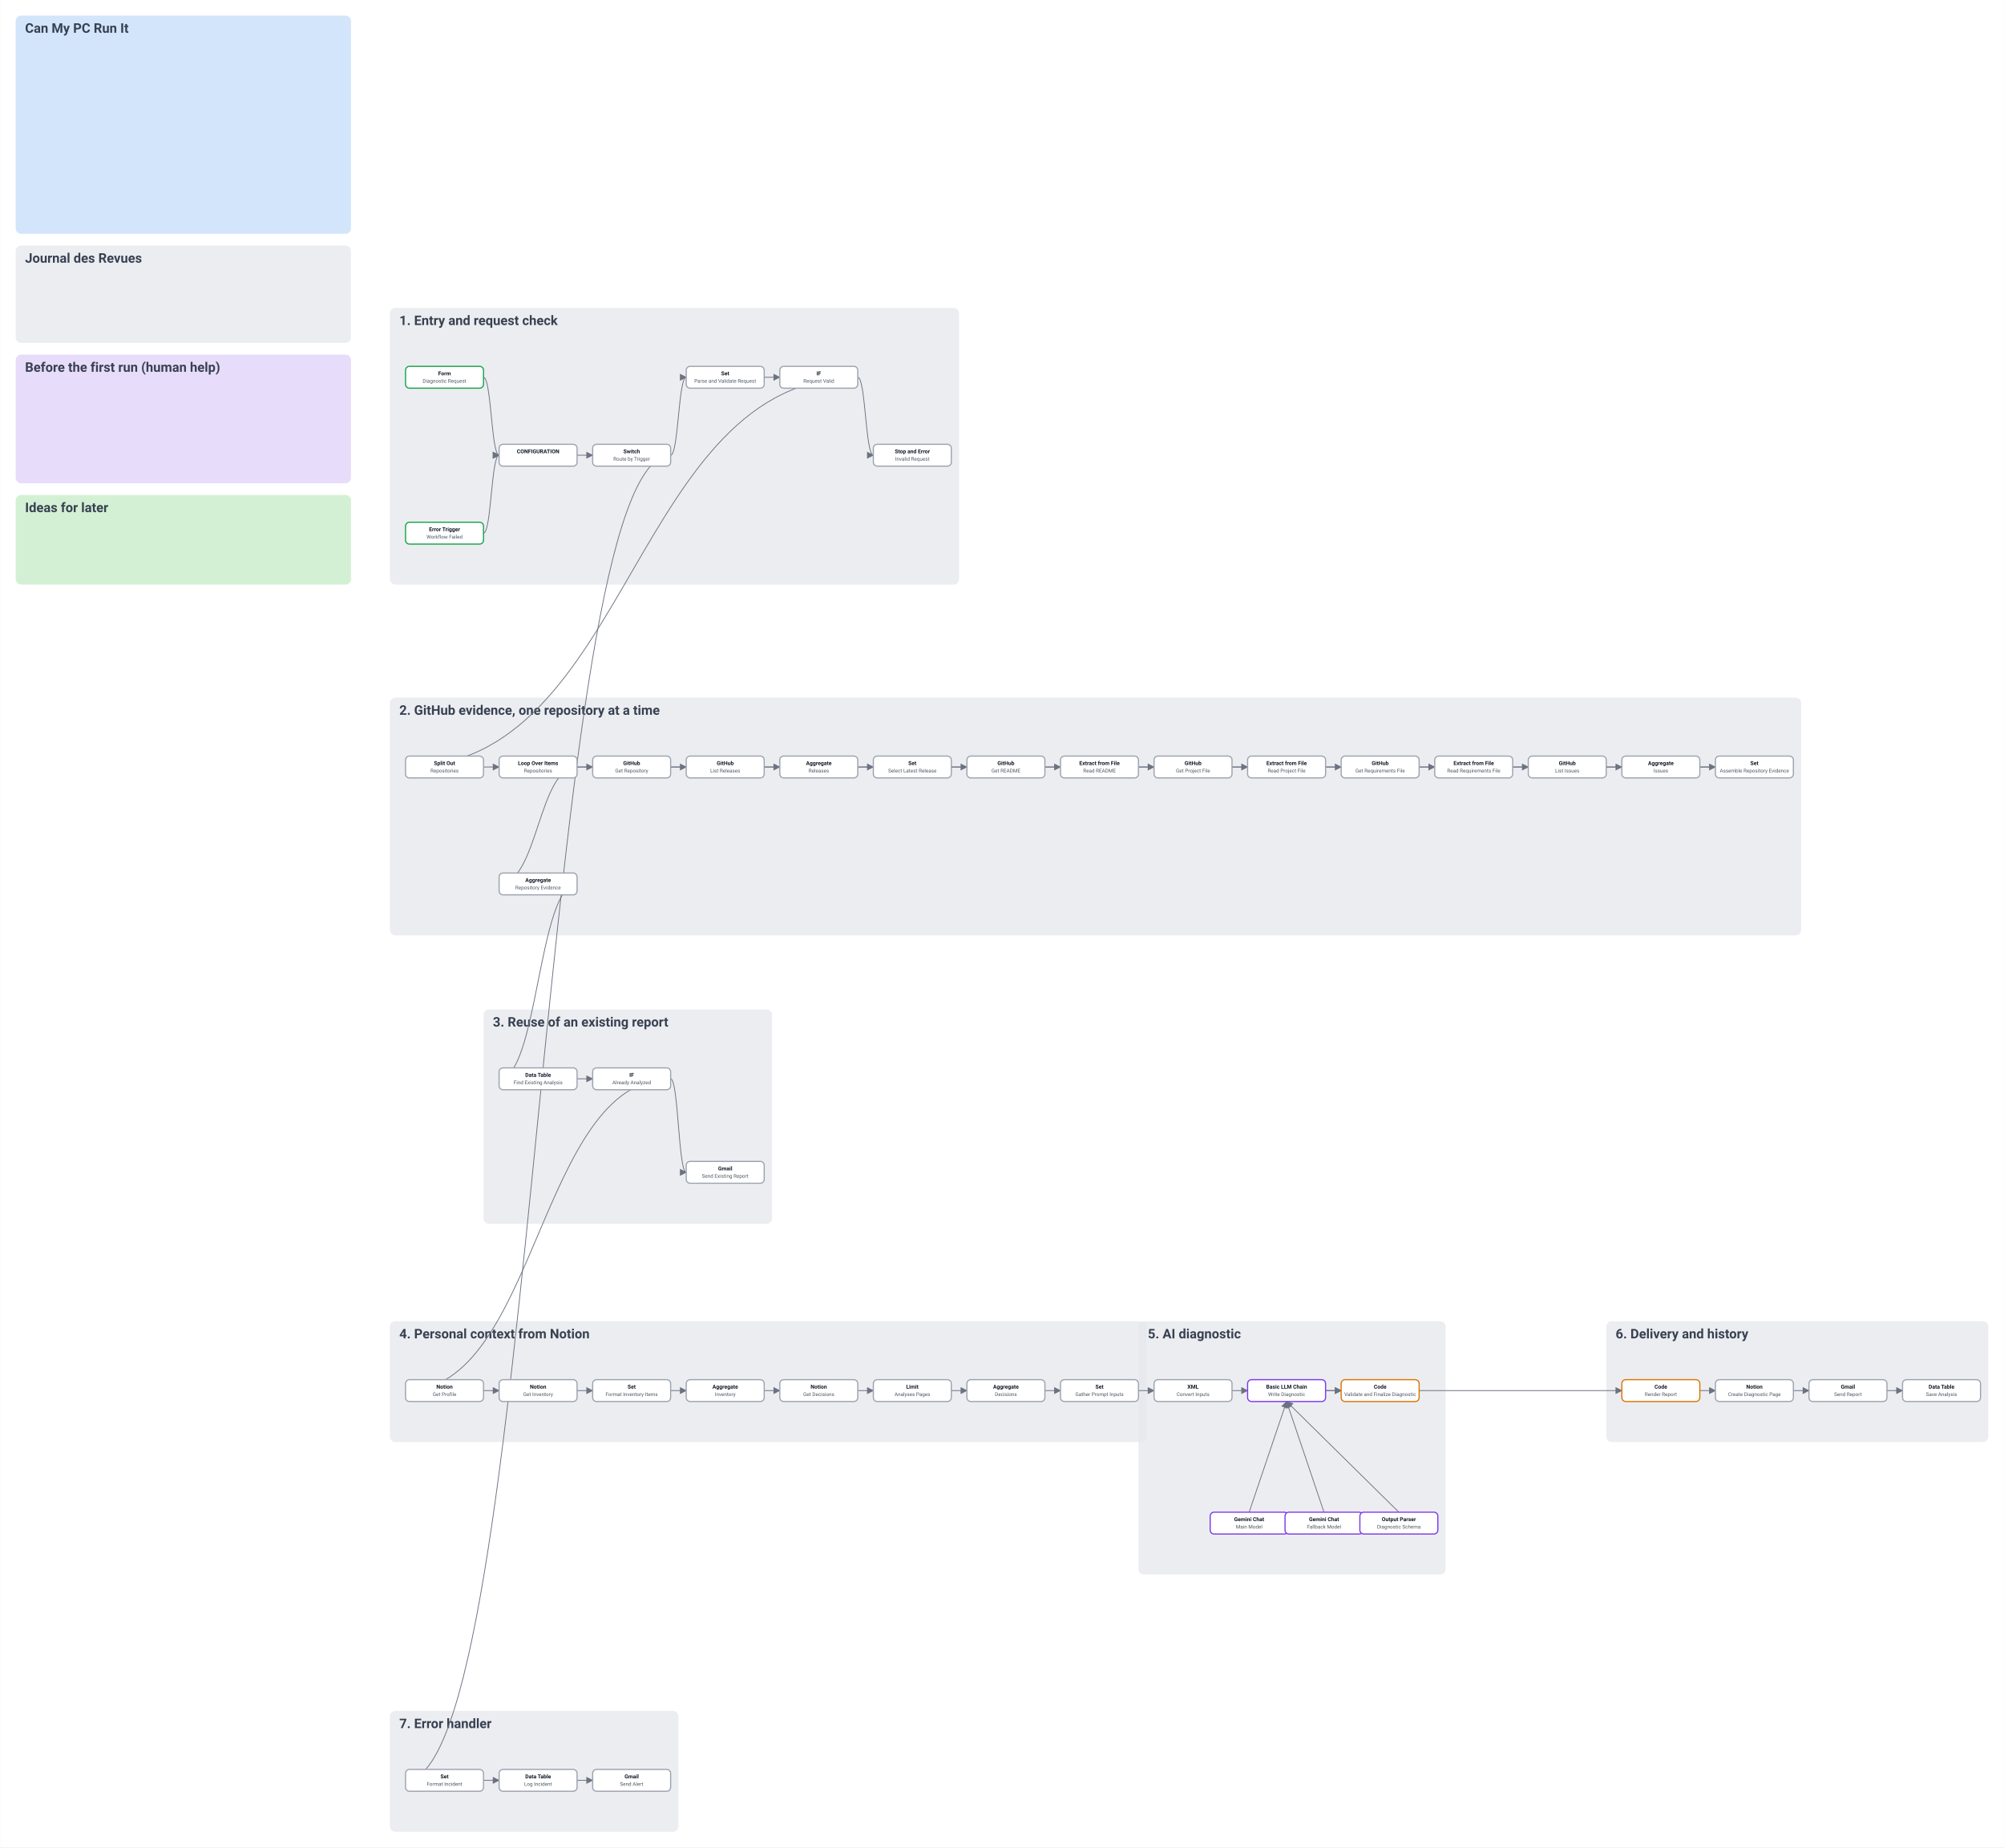
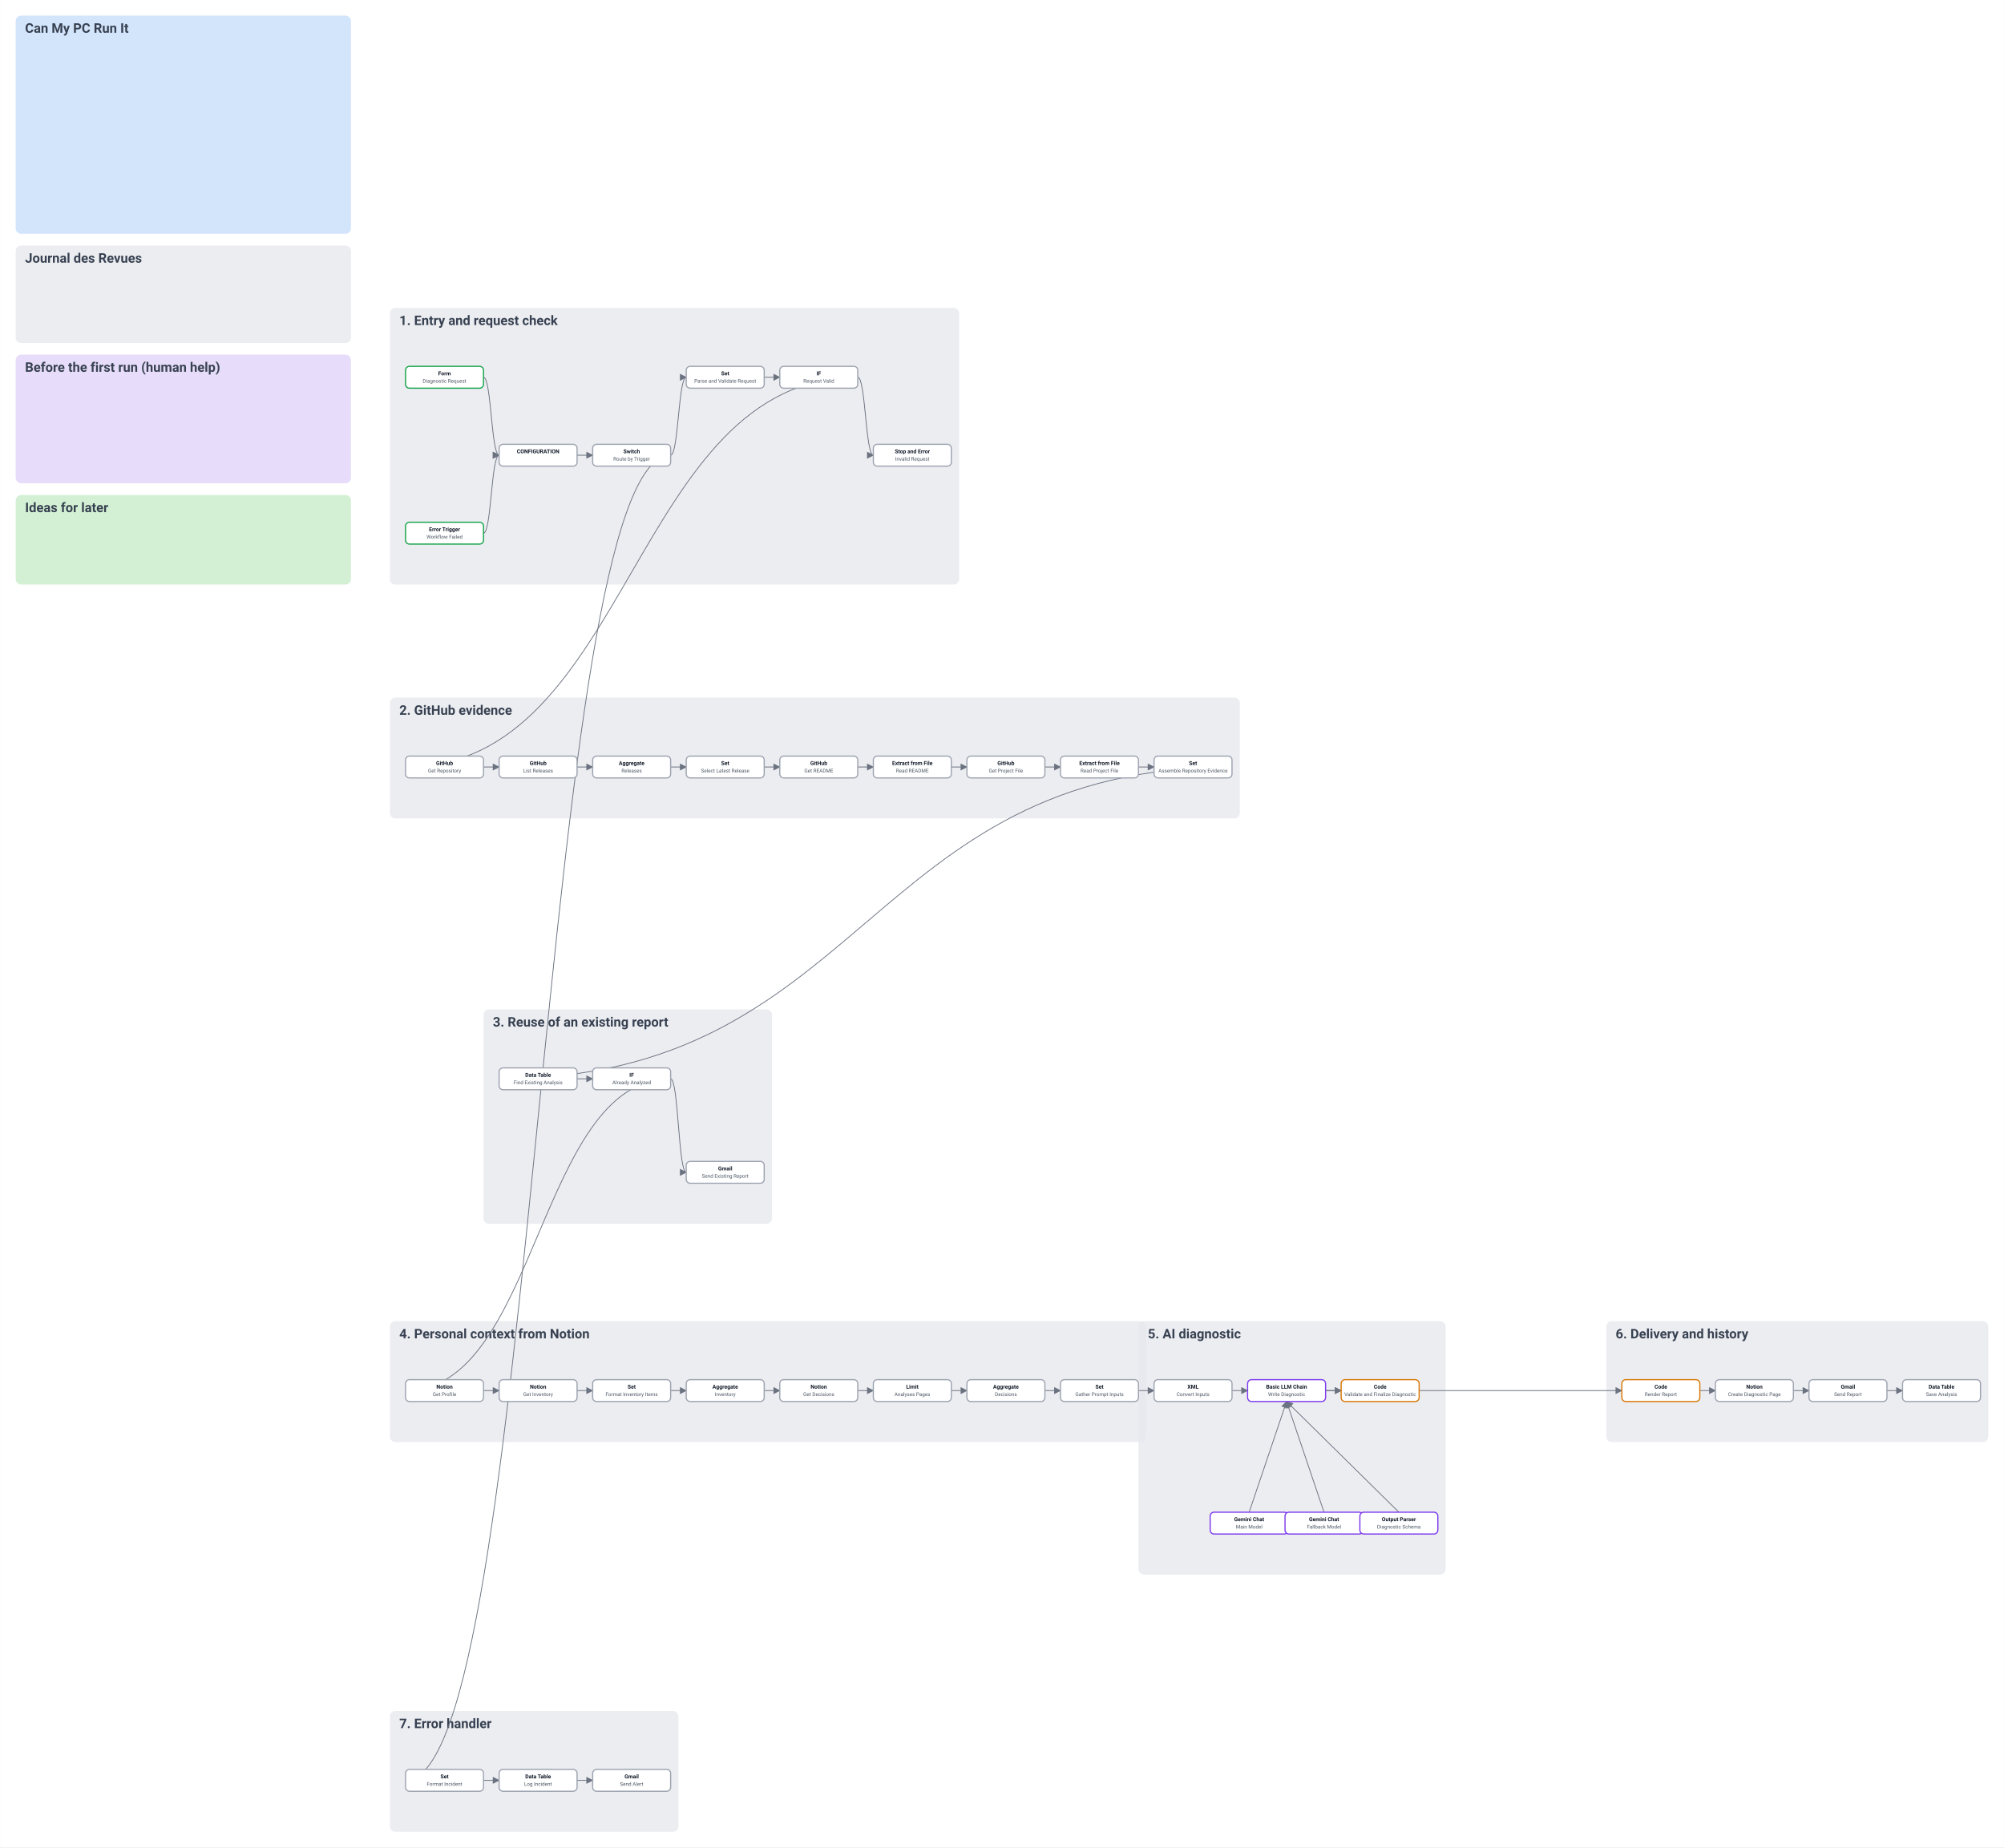
<svg xmlns="http://www.w3.org/2000/svg" width="2400" height="2213" viewBox="-1040 -340 5140 4740" font-family="Segoe UI, Roboto, Arial, sans-serif">
  <defs>
    <marker id="a" viewBox="0 0 10 10" refX="9" refY="5" markerWidth="9" markerHeight="9" orient="auto">
      <path d="M0 0L10 5L0 10z" fill="#6b7280" />
    </marker>
  </defs>
  <rect x="-1040" y="-340" width="5140" height="4740" fill="#ffffff" />
-   <rect x="-40" y="1450" width="3620" height="610" rx="14" fill="#e7e8ee" opacity="0.8" />
-   <text x="-16" y="1494" font-size="34" font-weight="700" fill="#374151">2. GitHub evidence, one repository at a time</text>
  <rect x="-40" y="450" width="1460" height="710" rx="14" fill="#e7e8ee" opacity="0.8" />
  <text x="-16" y="494" font-size="34" font-weight="700" fill="#374151">1. Entry and request check</text>
+   <rect x="-40" y="1450" width="2180" height="310" rx="14" fill="#e7e8ee" opacity="0.8" />
+   <text x="-16" y="1494" font-size="34" font-weight="700" fill="#374151">2. GitHub evidence</text>
  <rect x="-40" y="3050" width="1940" height="310" rx="14" fill="#e7e8ee" opacity="0.8" />
  <text x="-16" y="3094" font-size="34" font-weight="700" fill="#374151">4. Personal context from Notion</text>
  <rect x="1880" y="3050" width="788" height="650" rx="14" fill="#e7e8ee" opacity="0.8" />
  <text x="1904" y="3094" font-size="34" font-weight="700" fill="#374151">5. AI diagnostic</text>
  <rect x="-1000" y="-300" width="860" height="560" rx="14" fill="#c8defa" opacity="0.8" />
  <text x="-976" y="-256" font-size="34" font-weight="700" fill="#374151">Can My PC Run It</text>
  <rect x="200" y="2250" width="740" height="550" rx="14" fill="#e7e8ee" opacity="0.8" />
  <text x="224" y="2294" font-size="34" font-weight="700" fill="#374151">3. Reuse of an existing report</text>
  <rect x="3080" y="3050" width="980" height="310" rx="14" fill="#e7e8ee" opacity="0.8" />
  <text x="3104" y="3094" font-size="34" font-weight="700" fill="#374151">6. Delivery and history</text>
  <rect x="-1000" y="570" width="860" height="330" rx="14" fill="#e1d3f7" opacity="0.8" />
  <text x="-976" y="614" font-size="34" font-weight="700" fill="#374151">Before the first run (human help)</text>
  <rect x="-40" y="4050" width="740" height="310" rx="14" fill="#e7e8ee" opacity="0.8" />
  <text x="-16" y="4094" font-size="34" font-weight="700" fill="#374151">7. Error handler</text>
  <rect x="-1000" y="290" width="860" height="250" rx="14" fill="#e7e8ee" opacity="0.8" />
  <text x="-976" y="334" font-size="34" font-weight="700" fill="#374151">Journal des Revues</text>
  <rect x="-1000" y="930" width="860" height="230" rx="14" fill="#c9ecc9" opacity="0.8" />
  <text x="-976" y="974" font-size="34" font-weight="700" fill="#374151">Ideas for later</text>
  <path d="M200 628.0 C220.0 628.0 220.0 828.0 240 828.0" fill="none" stroke="#6b7280" stroke-width="2" marker-end="url(#a)" />
  <path d="M200 1028.0 C220.0 1028.0 220.0 828.0 240 828.0" fill="none" stroke="#6b7280" stroke-width="2" marker-end="url(#a)" />
  <path d="M440 828.0 C460.0 828.0 460.0 828.0 480 828.0" fill="none" stroke="#6b7280" stroke-width="2" marker-end="url(#a)" />
  <path d="M680 828.0 C700.0 828.0 700.0 628.0 720 628.0" fill="none" stroke="#6b7280" stroke-width="2" marker-end="url(#a)" />
  <path d="M680 828.0 C340.0 828.0 340.0 4228.0 0 4228.0" fill="none" stroke="#6b7280" stroke-width="2" marker-end="url(#a)" />
  <path d="M920 628.0 C940.0 628.0 940.0 628.0 960 628.0" fill="none" stroke="#6b7280" stroke-width="2" marker-end="url(#a)" />
  <path d="M1160 628.0 C580.0 628.0 580.0 1628.0 0 1628.0" fill="none" stroke="#6b7280" stroke-width="2" marker-end="url(#a)" />
  <path d="M1160 628.0 C1180.0 628.0 1180.0 828.0 1200 828.0" fill="none" stroke="#6b7280" stroke-width="2" marker-end="url(#a)" />
  <path d="M200 1628.0 C220.0 1628.0 220.0 1628.0 240 1628.0" fill="none" stroke="#6b7280" stroke-width="2" marker-end="url(#a)" />
-   <path d="M440 1628.0 C340.0 1628.0 340.0 1928.0 240 1928.0" fill="none" stroke="#6b7280" stroke-width="2" marker-end="url(#a)" />
  <path d="M440 1628.0 C460.0 1628.0 460.0 1628.0 480 1628.0" fill="none" stroke="#6b7280" stroke-width="2" marker-end="url(#a)" />
  <path d="M680 1628.0 C700.0 1628.0 700.0 1628.0 720 1628.0" fill="none" stroke="#6b7280" stroke-width="2" marker-end="url(#a)" />
  <path d="M920 1628.0 C940.0 1628.0 940.0 1628.0 960 1628.0" fill="none" stroke="#6b7280" stroke-width="2" marker-end="url(#a)" />
  <path d="M1160 1628.0 C1180.0 1628.0 1180.0 1628.0 1200 1628.0" fill="none" stroke="#6b7280" stroke-width="2" marker-end="url(#a)" />
  <path d="M1400 1628.0 C1420.0 1628.0 1420.0 1628.0 1440 1628.0" fill="none" stroke="#6b7280" stroke-width="2" marker-end="url(#a)" />
  <path d="M1640 1628.0 C1660.0 1628.0 1660.0 1628.0 1680 1628.0" fill="none" stroke="#6b7280" stroke-width="2" marker-end="url(#a)" />
  <path d="M1880 1628.0 C1900.0 1628.0 1900.0 1628.0 1920 1628.0" fill="none" stroke="#6b7280" stroke-width="2" marker-end="url(#a)" />
-   <path d="M2120 1628.0 C2140.0 1628.0 2140.0 1628.0 2160 1628.0" fill="none" stroke="#6b7280" stroke-width="2" marker-end="url(#a)" />
-   <path d="M2360 1628.0 C2380.0 1628.0 2380.0 1628.0 2400 1628.0" fill="none" stroke="#6b7280" stroke-width="2" marker-end="url(#a)" />
-   <path d="M2600 1628.0 C2620.0 1628.0 2620.0 1628.0 2640 1628.0" fill="none" stroke="#6b7280" stroke-width="2" marker-end="url(#a)" />
-   <path d="M2840 1628.0 C2860.0 1628.0 2860.0 1628.0 2880 1628.0" fill="none" stroke="#6b7280" stroke-width="2" marker-end="url(#a)" />
-   <path d="M3080 1628.0 C3100.0 1628.0 3100.0 1628.0 3120 1628.0" fill="none" stroke="#6b7280" stroke-width="2" marker-end="url(#a)" />
-   <path d="M3320 1628.0 C3340.0 1628.0 3340.0 1628.0 3360 1628.0" fill="none" stroke="#6b7280" stroke-width="2" marker-end="url(#a)" />
-   <path d="M3560 1628.0 C1900.0 1628.0 1900.0 1628.0 240 1628.0" fill="none" stroke="#6b7280" stroke-width="2" marker-end="url(#a)" />
-   <path d="M440 1928.0 C340.0 1928.0 340.0 2428.0 240 2428.0" fill="none" stroke="#6b7280" stroke-width="2" marker-end="url(#a)" />
+   <path d="M2120 1628.0 C1180.0 1628.0 1180.0 2428.0 240 2428.0" fill="none" stroke="#6b7280" stroke-width="2" marker-end="url(#a)" />
  <path d="M440 2428.0 C460.0 2428.0 460.0 2428.0 480 2428.0" fill="none" stroke="#6b7280" stroke-width="2" marker-end="url(#a)" />
  <path d="M680 2428.0 C700.0 2428.0 700.0 2668.0 720 2668.0" fill="none" stroke="#6b7280" stroke-width="2" marker-end="url(#a)" />
  <path d="M680 2428.0 C340.0 2428.0 340.0 3228.0 0 3228.0" fill="none" stroke="#6b7280" stroke-width="2" marker-end="url(#a)" />
  <path d="M200 3228.0 C220.0 3228.0 220.0 3228.0 240 3228.0" fill="none" stroke="#6b7280" stroke-width="2" marker-end="url(#a)" />
  <path d="M440 3228.0 C460.0 3228.0 460.0 3228.0 480 3228.0" fill="none" stroke="#6b7280" stroke-width="2" marker-end="url(#a)" />
  <path d="M680 3228.0 C700.0 3228.0 700.0 3228.0 720 3228.0" fill="none" stroke="#6b7280" stroke-width="2" marker-end="url(#a)" />
  <path d="M920 3228.0 C940.0 3228.0 940.0 3228.0 960 3228.0" fill="none" stroke="#6b7280" stroke-width="2" marker-end="url(#a)" />
  <path d="M1160 3228.0 C1180.0 3228.0 1180.0 3228.0 1200 3228.0" fill="none" stroke="#6b7280" stroke-width="2" marker-end="url(#a)" />
  <path d="M1400 3228.0 C1420.0 3228.0 1420.0 3228.0 1440 3228.0" fill="none" stroke="#6b7280" stroke-width="2" marker-end="url(#a)" />
  <path d="M1640 3228.0 C1660.0 3228.0 1660.0 3228.0 1680 3228.0" fill="none" stroke="#6b7280" stroke-width="2" marker-end="url(#a)" />
  <path d="M1880 3228.0 C1900.0 3228.0 1900.0 3228.0 1920 3228.0" fill="none" stroke="#6b7280" stroke-width="2" marker-end="url(#a)" />
  <path d="M2120 3228.0 C2140.0 3228.0 2140.0 3228.0 2160 3228.0" fill="none" stroke="#6b7280" stroke-width="2" marker-end="url(#a)" />
  <path d="M2360 3228.0 C2380.0 3228.0 2380.0 3228.0 2400 3228.0" fill="none" stroke="#6b7280" stroke-width="2" marker-end="url(#a)" />
  <path d="M2360 3228.0 C2380.0 3228.0 2380.0 3228.0 2400 3228.0" fill="none" stroke="#6b7280" stroke-width="2" marker-end="url(#a)" />
  <path d="M2164.0 3540 L2260.0 3256" fill="none" stroke="#6b7280" stroke-width="2" marker-end="url(#a)" />
  <path d="M2356.0 3540 L2260.0 3256" fill="none" stroke="#6b7280" stroke-width="2" marker-end="url(#a)" />
  <path d="M2548.0 3540 L2260.0 3256" fill="none" stroke="#6b7280" stroke-width="2" marker-end="url(#a)" />
  <path d="M2600 3228.0 C2860.0 3228.0 2860.0 3228.0 3120 3228.0" fill="none" stroke="#6b7280" stroke-width="2" marker-end="url(#a)" />
  <path d="M3320 3228.0 C3340.0 3228.0 3340.0 3228.0 3360 3228.0" fill="none" stroke="#6b7280" stroke-width="2" marker-end="url(#a)" />
  <path d="M3560 3228.0 C3580.0 3228.0 3580.0 3228.0 3600 3228.0" fill="none" stroke="#6b7280" stroke-width="2" marker-end="url(#a)" />
  <path d="M3800 3228.0 C3820.0 3228.0 3820.0 3228.0 3840 3228.0" fill="none" stroke="#6b7280" stroke-width="2" marker-end="url(#a)" />
  <path d="M200 4228.0 C220.0 4228.0 220.0 4228.0 240 4228.0" fill="none" stroke="#6b7280" stroke-width="2" marker-end="url(#a)" />
  <path d="M440 4228.0 C460.0 4228.0 460.0 4228.0 480 4228.0" fill="none" stroke="#6b7280" stroke-width="2" marker-end="url(#a)" />
  <rect x="0" y="600" width="200" height="56" rx="10" fill="#ffffff" stroke="#16a34a" stroke-width="3" />
  <text x="100.0" y="623" font-size="14" font-weight="700" text-anchor="middle" fill="#111827">Form</text>
  <text x="100.0" y="642" font-size="13" text-anchor="middle" fill="#4b5563">Diagnostic Request</text>
  <rect x="0" y="1000" width="200" height="56" rx="10" fill="#ffffff" stroke="#16a34a" stroke-width="3" />
  <text x="100.0" y="1023" font-size="14" font-weight="700" text-anchor="middle" fill="#111827">Error Trigger</text>
  <text x="100.0" y="1042" font-size="13" text-anchor="middle" fill="#4b5563">Workflow Failed</text>
  <rect x="240" y="800" width="200" height="56" rx="10" fill="#ffffff" stroke="#9ca3af" stroke-width="3" />
  <text x="340.0" y="823" font-size="14" font-weight="700" text-anchor="middle" fill="#111827">CONFIGURATION</text>
  <rect x="480" y="800" width="200" height="56" rx="10" fill="#ffffff" stroke="#9ca3af" stroke-width="3" />
  <text x="580.0" y="823" font-size="14" font-weight="700" text-anchor="middle" fill="#111827">Switch</text>
  <text x="580.0" y="842" font-size="13" text-anchor="middle" fill="#4b5563">Route by Trigger</text>
  <rect x="720" y="600" width="200" height="56" rx="10" fill="#ffffff" stroke="#9ca3af" stroke-width="3" />
  <text x="820.0" y="623" font-size="14" font-weight="700" text-anchor="middle" fill="#111827">Set</text>
  <text x="820.0" y="642" font-size="13" text-anchor="middle" fill="#4b5563">Parse and Validate Request</text>
  <rect x="960" y="600" width="200" height="56" rx="10" fill="#ffffff" stroke="#9ca3af" stroke-width="3" />
  <text x="1060.0" y="623" font-size="14" font-weight="700" text-anchor="middle" fill="#111827">IF</text>
  <text x="1060.0" y="642" font-size="13" text-anchor="middle" fill="#4b5563">Request Valid</text>
  <rect x="1200" y="800" width="200" height="56" rx="10" fill="#ffffff" stroke="#9ca3af" stroke-width="3" />
  <text x="1300.0" y="823" font-size="14" font-weight="700" text-anchor="middle" fill="#111827">Stop and Error</text>
  <text x="1300.0" y="842" font-size="13" text-anchor="middle" fill="#4b5563">Invalid Request</text>
  <rect x="0" y="1600" width="200" height="56" rx="10" fill="#ffffff" stroke="#9ca3af" stroke-width="3" />
-   <text x="100.0" y="1623" font-size="14" font-weight="700" text-anchor="middle" fill="#111827">Split Out</text>
-   <text x="100.0" y="1642" font-size="13" text-anchor="middle" fill="#4b5563">Repositories</text>
+   <text x="100.0" y="1623" font-size="14" font-weight="700" text-anchor="middle" fill="#111827">GitHub</text>
+   <text x="100.0" y="1642" font-size="13" text-anchor="middle" fill="#4b5563">Get Repository</text>
  <rect x="240" y="1600" width="200" height="56" rx="10" fill="#ffffff" stroke="#9ca3af" stroke-width="3" />
-   <text x="340.0" y="1623" font-size="14" font-weight="700" text-anchor="middle" fill="#111827">Loop Over Items</text>
-   <text x="340.0" y="1642" font-size="13" text-anchor="middle" fill="#4b5563">Repositories</text>
+   <text x="340.0" y="1623" font-size="14" font-weight="700" text-anchor="middle" fill="#111827">GitHub</text>
+   <text x="340.0" y="1642" font-size="13" text-anchor="middle" fill="#4b5563">List Releases</text>
  <rect x="480" y="1600" width="200" height="56" rx="10" fill="#ffffff" stroke="#9ca3af" stroke-width="3" />
-   <text x="580.0" y="1623" font-size="14" font-weight="700" text-anchor="middle" fill="#111827">GitHub</text>
-   <text x="580.0" y="1642" font-size="13" text-anchor="middle" fill="#4b5563">Get Repository</text>
+   <text x="580.0" y="1623" font-size="14" font-weight="700" text-anchor="middle" fill="#111827">Aggregate</text>
+   <text x="580.0" y="1642" font-size="13" text-anchor="middle" fill="#4b5563">Releases</text>
  <rect x="720" y="1600" width="200" height="56" rx="10" fill="#ffffff" stroke="#9ca3af" stroke-width="3" />
-   <text x="820.0" y="1623" font-size="14" font-weight="700" text-anchor="middle" fill="#111827">GitHub</text>
-   <text x="820.0" y="1642" font-size="13" text-anchor="middle" fill="#4b5563">List Releases</text>
+   <text x="820.0" y="1623" font-size="14" font-weight="700" text-anchor="middle" fill="#111827">Set</text>
+   <text x="820.0" y="1642" font-size="13" text-anchor="middle" fill="#4b5563">Select Latest Release</text>
  <rect x="960" y="1600" width="200" height="56" rx="10" fill="#ffffff" stroke="#9ca3af" stroke-width="3" />
-   <text x="1060.0" y="1623" font-size="14" font-weight="700" text-anchor="middle" fill="#111827">Aggregate</text>
-   <text x="1060.0" y="1642" font-size="13" text-anchor="middle" fill="#4b5563">Releases</text>
+   <text x="1060.0" y="1623" font-size="14" font-weight="700" text-anchor="middle" fill="#111827">GitHub</text>
+   <text x="1060.0" y="1642" font-size="13" text-anchor="middle" fill="#4b5563">Get README</text>
  <rect x="1200" y="1600" width="200" height="56" rx="10" fill="#ffffff" stroke="#9ca3af" stroke-width="3" />
-   <text x="1300.0" y="1623" font-size="14" font-weight="700" text-anchor="middle" fill="#111827">Set</text>
-   <text x="1300.0" y="1642" font-size="13" text-anchor="middle" fill="#4b5563">Select Latest Release</text>
+   <text x="1300.0" y="1623" font-size="14" font-weight="700" text-anchor="middle" fill="#111827">Extract from File</text>
+   <text x="1300.0" y="1642" font-size="13" text-anchor="middle" fill="#4b5563">Read README</text>
  <rect x="1440" y="1600" width="200" height="56" rx="10" fill="#ffffff" stroke="#9ca3af" stroke-width="3" />
  <text x="1540.0" y="1623" font-size="14" font-weight="700" text-anchor="middle" fill="#111827">GitHub</text>
-   <text x="1540.0" y="1642" font-size="13" text-anchor="middle" fill="#4b5563">Get README</text>
+   <text x="1540.0" y="1642" font-size="13" text-anchor="middle" fill="#4b5563">Get Project File</text>
  <rect x="1680" y="1600" width="200" height="56" rx="10" fill="#ffffff" stroke="#9ca3af" stroke-width="3" />
  <text x="1780.0" y="1623" font-size="14" font-weight="700" text-anchor="middle" fill="#111827">Extract from File</text>
-   <text x="1780.0" y="1642" font-size="13" text-anchor="middle" fill="#4b5563">Read README</text>
+   <text x="1780.0" y="1642" font-size="13" text-anchor="middle" fill="#4b5563">Read Project File</text>
  <rect x="1920" y="1600" width="200" height="56" rx="10" fill="#ffffff" stroke="#9ca3af" stroke-width="3" />
-   <text x="2020.0" y="1623" font-size="14" font-weight="700" text-anchor="middle" fill="#111827">GitHub</text>
-   <text x="2020.0" y="1642" font-size="13" text-anchor="middle" fill="#4b5563">Get Project File</text>
-   <rect x="2160" y="1600" width="200" height="56" rx="10" fill="#ffffff" stroke="#9ca3af" stroke-width="3" />
-   <text x="2260.0" y="1623" font-size="14" font-weight="700" text-anchor="middle" fill="#111827">Extract from File</text>
-   <text x="2260.0" y="1642" font-size="13" text-anchor="middle" fill="#4b5563">Read Project File</text>
-   <rect x="2400" y="1600" width="200" height="56" rx="10" fill="#ffffff" stroke="#9ca3af" stroke-width="3" />
-   <text x="2500.0" y="1623" font-size="14" font-weight="700" text-anchor="middle" fill="#111827">GitHub</text>
-   <text x="2500.0" y="1642" font-size="13" text-anchor="middle" fill="#4b5563">Get Requirements File</text>
-   <rect x="2640" y="1600" width="200" height="56" rx="10" fill="#ffffff" stroke="#9ca3af" stroke-width="3" />
-   <text x="2740.0" y="1623" font-size="14" font-weight="700" text-anchor="middle" fill="#111827">Extract from File</text>
-   <text x="2740.0" y="1642" font-size="13" text-anchor="middle" fill="#4b5563">Read Requirements File</text>
-   <rect x="2880" y="1600" width="200" height="56" rx="10" fill="#ffffff" stroke="#9ca3af" stroke-width="3" />
-   <text x="2980.0" y="1623" font-size="14" font-weight="700" text-anchor="middle" fill="#111827">GitHub</text>
-   <text x="2980.0" y="1642" font-size="13" text-anchor="middle" fill="#4b5563">List Issues</text>
-   <rect x="3120" y="1600" width="200" height="56" rx="10" fill="#ffffff" stroke="#9ca3af" stroke-width="3" />
-   <text x="3220.0" y="1623" font-size="14" font-weight="700" text-anchor="middle" fill="#111827">Aggregate</text>
-   <text x="3220.0" y="1642" font-size="13" text-anchor="middle" fill="#4b5563">Issues</text>
-   <rect x="3360" y="1600" width="200" height="56" rx="10" fill="#ffffff" stroke="#9ca3af" stroke-width="3" />
-   <text x="3460.0" y="1623" font-size="14" font-weight="700" text-anchor="middle" fill="#111827">Set</text>
-   <text x="3460.0" y="1642" font-size="13" text-anchor="middle" fill="#4b5563">Assemble Repository Evidence</text>
-   <rect x="240" y="1900" width="200" height="56" rx="10" fill="#ffffff" stroke="#9ca3af" stroke-width="3" />
-   <text x="340.0" y="1923" font-size="14" font-weight="700" text-anchor="middle" fill="#111827">Aggregate</text>
-   <text x="340.0" y="1942" font-size="13" text-anchor="middle" fill="#4b5563">Repository Evidence</text>
+   <text x="2020.0" y="1623" font-size="14" font-weight="700" text-anchor="middle" fill="#111827">Set</text>
+   <text x="2020.0" y="1642" font-size="13" text-anchor="middle" fill="#4b5563">Assemble Repository Evidence</text>
  <rect x="240" y="2400" width="200" height="56" rx="10" fill="#ffffff" stroke="#9ca3af" stroke-width="3" />
  <text x="340.0" y="2423" font-size="14" font-weight="700" text-anchor="middle" fill="#111827">Data Table</text>
  <text x="340.0" y="2442" font-size="13" text-anchor="middle" fill="#4b5563">Find Existing Analysis</text>
  <rect x="480" y="2400" width="200" height="56" rx="10" fill="#ffffff" stroke="#9ca3af" stroke-width="3" />
  <text x="580.0" y="2423" font-size="14" font-weight="700" text-anchor="middle" fill="#111827">IF</text>
  <text x="580.0" y="2442" font-size="13" text-anchor="middle" fill="#4b5563">Already Analyzed</text>
  <rect x="720" y="2640" width="200" height="56" rx="10" fill="#ffffff" stroke="#9ca3af" stroke-width="3" />
  <text x="820.0" y="2663" font-size="14" font-weight="700" text-anchor="middle" fill="#111827">Gmail</text>
  <text x="820.0" y="2682" font-size="13" text-anchor="middle" fill="#4b5563">Send Existing Report</text>
  <rect x="0" y="3200" width="200" height="56" rx="10" fill="#ffffff" stroke="#9ca3af" stroke-width="3" />
  <text x="100.0" y="3223" font-size="14" font-weight="700" text-anchor="middle" fill="#111827">Notion</text>
  <text x="100.0" y="3242" font-size="13" text-anchor="middle" fill="#4b5563">Get Profile</text>
  <rect x="240" y="3200" width="200" height="56" rx="10" fill="#ffffff" stroke="#9ca3af" stroke-width="3" />
  <text x="340.0" y="3223" font-size="14" font-weight="700" text-anchor="middle" fill="#111827">Notion</text>
  <text x="340.0" y="3242" font-size="13" text-anchor="middle" fill="#4b5563">Get Inventory</text>
  <rect x="480" y="3200" width="200" height="56" rx="10" fill="#ffffff" stroke="#9ca3af" stroke-width="3" />
  <text x="580.0" y="3223" font-size="14" font-weight="700" text-anchor="middle" fill="#111827">Set</text>
  <text x="580.0" y="3242" font-size="13" text-anchor="middle" fill="#4b5563">Format Inventory Items</text>
  <rect x="720" y="3200" width="200" height="56" rx="10" fill="#ffffff" stroke="#9ca3af" stroke-width="3" />
  <text x="820.0" y="3223" font-size="14" font-weight="700" text-anchor="middle" fill="#111827">Aggregate</text>
  <text x="820.0" y="3242" font-size="13" text-anchor="middle" fill="#4b5563">Inventory</text>
  <rect x="960" y="3200" width="200" height="56" rx="10" fill="#ffffff" stroke="#9ca3af" stroke-width="3" />
  <text x="1060.0" y="3223" font-size="14" font-weight="700" text-anchor="middle" fill="#111827">Notion</text>
  <text x="1060.0" y="3242" font-size="13" text-anchor="middle" fill="#4b5563">Get Decisions</text>
  <rect x="1200" y="3200" width="200" height="56" rx="10" fill="#ffffff" stroke="#9ca3af" stroke-width="3" />
  <text x="1300.0" y="3223" font-size="14" font-weight="700" text-anchor="middle" fill="#111827">Limit</text>
  <text x="1300.0" y="3242" font-size="13" text-anchor="middle" fill="#4b5563">Analyses Pages</text>
  <rect x="1440" y="3200" width="200" height="56" rx="10" fill="#ffffff" stroke="#9ca3af" stroke-width="3" />
  <text x="1540.0" y="3223" font-size="14" font-weight="700" text-anchor="middle" fill="#111827">Aggregate</text>
  <text x="1540.0" y="3242" font-size="13" text-anchor="middle" fill="#4b5563">Decisions</text>
  <rect x="1680" y="3200" width="200" height="56" rx="10" fill="#ffffff" stroke="#9ca3af" stroke-width="3" />
  <text x="1780.0" y="3223" font-size="14" font-weight="700" text-anchor="middle" fill="#111827">Set</text>
  <text x="1780.0" y="3242" font-size="13" text-anchor="middle" fill="#4b5563">Gather Prompt Inputs</text>
  <rect x="1920" y="3200" width="200" height="56" rx="10" fill="#ffffff" stroke="#9ca3af" stroke-width="3" />
  <text x="2020.0" y="3223" font-size="14" font-weight="700" text-anchor="middle" fill="#111827">XML</text>
  <text x="2020.0" y="3242" font-size="13" text-anchor="middle" fill="#4b5563">Convert Inputs</text>
  <rect x="2160" y="3200" width="200" height="56" rx="10" fill="#ffffff" stroke="#7c3aed" stroke-width="3" />
  <text x="2260.0" y="3223" font-size="14" font-weight="700" text-anchor="middle" fill="#111827">Basic LLM Chain</text>
  <text x="2260.0" y="3242" font-size="13" text-anchor="middle" fill="#4b5563">Write Diagnostic</text>
  <rect x="2064" y="3540" width="200" height="56" rx="10" fill="#ffffff" stroke="#7c3aed" stroke-width="3" />
  <text x="2164.0" y="3563" font-size="14" font-weight="700" text-anchor="middle" fill="#111827">Gemini Chat</text>
  <text x="2164.0" y="3582" font-size="13" text-anchor="middle" fill="#4b5563">Main Model</text>
  <rect x="2256" y="3540" width="200" height="56" rx="10" fill="#ffffff" stroke="#7c3aed" stroke-width="3" />
  <text x="2356.0" y="3563" font-size="14" font-weight="700" text-anchor="middle" fill="#111827">Gemini Chat</text>
  <text x="2356.0" y="3582" font-size="13" text-anchor="middle" fill="#4b5563">Fallback Model</text>
  <rect x="2448" y="3540" width="200" height="56" rx="10" fill="#ffffff" stroke="#7c3aed" stroke-width="3" />
  <text x="2548.0" y="3563" font-size="14" font-weight="700" text-anchor="middle" fill="#111827">Output Parser</text>
  <text x="2548.0" y="3582" font-size="13" text-anchor="middle" fill="#4b5563">Diagnostic Schema</text>
  <rect x="2400" y="3200" width="200" height="56" rx="10" fill="#ffffff" stroke="#d97706" stroke-width="3" />
  <text x="2500.0" y="3223" font-size="14" font-weight="700" text-anchor="middle" fill="#111827">Code</text>
  <text x="2500.0" y="3242" font-size="13" text-anchor="middle" fill="#4b5563">Validate and Finalize Diagnostic</text>
  <rect x="3120" y="3200" width="200" height="56" rx="10" fill="#ffffff" stroke="#d97706" stroke-width="3" />
  <text x="3220.0" y="3223" font-size="14" font-weight="700" text-anchor="middle" fill="#111827">Code</text>
  <text x="3220.0" y="3242" font-size="13" text-anchor="middle" fill="#4b5563">Render Report</text>
  <rect x="3360" y="3200" width="200" height="56" rx="10" fill="#ffffff" stroke="#9ca3af" stroke-width="3" />
  <text x="3460.0" y="3223" font-size="14" font-weight="700" text-anchor="middle" fill="#111827">Notion</text>
  <text x="3460.0" y="3242" font-size="13" text-anchor="middle" fill="#4b5563">Create Diagnostic Page</text>
  <rect x="3600" y="3200" width="200" height="56" rx="10" fill="#ffffff" stroke="#9ca3af" stroke-width="3" />
  <text x="3700.0" y="3223" font-size="14" font-weight="700" text-anchor="middle" fill="#111827">Gmail</text>
  <text x="3700.0" y="3242" font-size="13" text-anchor="middle" fill="#4b5563">Send Report</text>
  <rect x="3840" y="3200" width="200" height="56" rx="10" fill="#ffffff" stroke="#9ca3af" stroke-width="3" />
  <text x="3940.0" y="3223" font-size="14" font-weight="700" text-anchor="middle" fill="#111827">Data Table</text>
  <text x="3940.0" y="3242" font-size="13" text-anchor="middle" fill="#4b5563">Save Analysis</text>
  <rect x="0" y="4200" width="200" height="56" rx="10" fill="#ffffff" stroke="#9ca3af" stroke-width="3" />
  <text x="100.0" y="4223" font-size="14" font-weight="700" text-anchor="middle" fill="#111827">Set</text>
  <text x="100.0" y="4242" font-size="13" text-anchor="middle" fill="#4b5563">Format Incident</text>
  <rect x="240" y="4200" width="200" height="56" rx="10" fill="#ffffff" stroke="#9ca3af" stroke-width="3" />
  <text x="340.0" y="4223" font-size="14" font-weight="700" text-anchor="middle" fill="#111827">Data Table</text>
  <text x="340.0" y="4242" font-size="13" text-anchor="middle" fill="#4b5563">Log Incident</text>
  <rect x="480" y="4200" width="200" height="56" rx="10" fill="#ffffff" stroke="#9ca3af" stroke-width="3" />
  <text x="580.0" y="4223" font-size="14" font-weight="700" text-anchor="middle" fill="#111827">Gmail</text>
  <text x="580.0" y="4242" font-size="13" text-anchor="middle" fill="#4b5563">Send Alert</text>
</svg>
